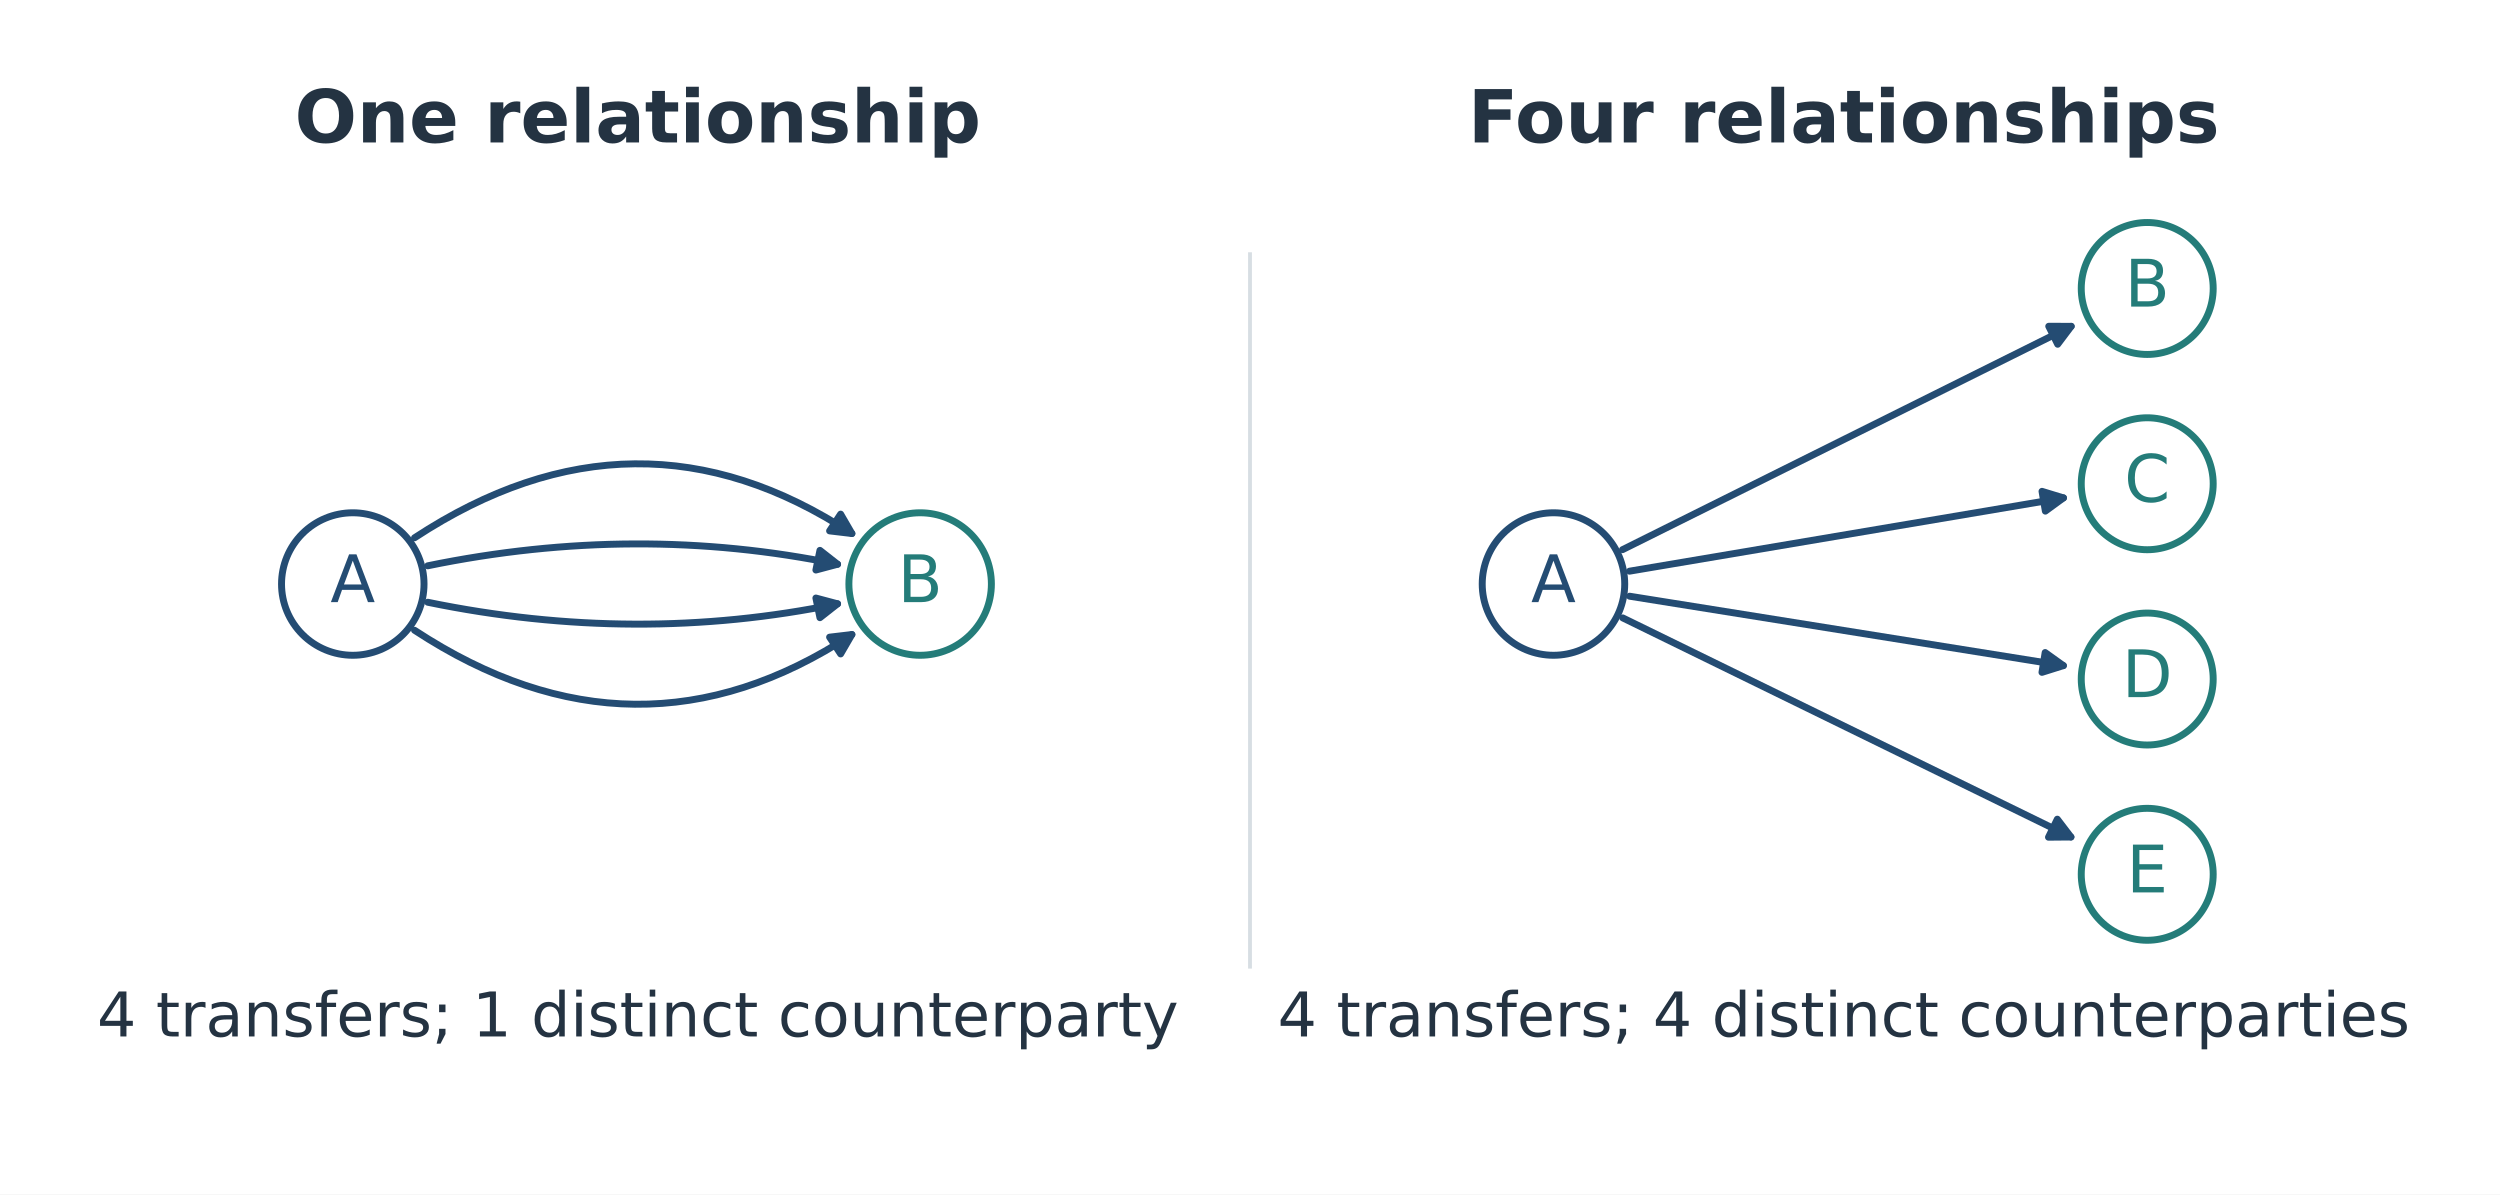
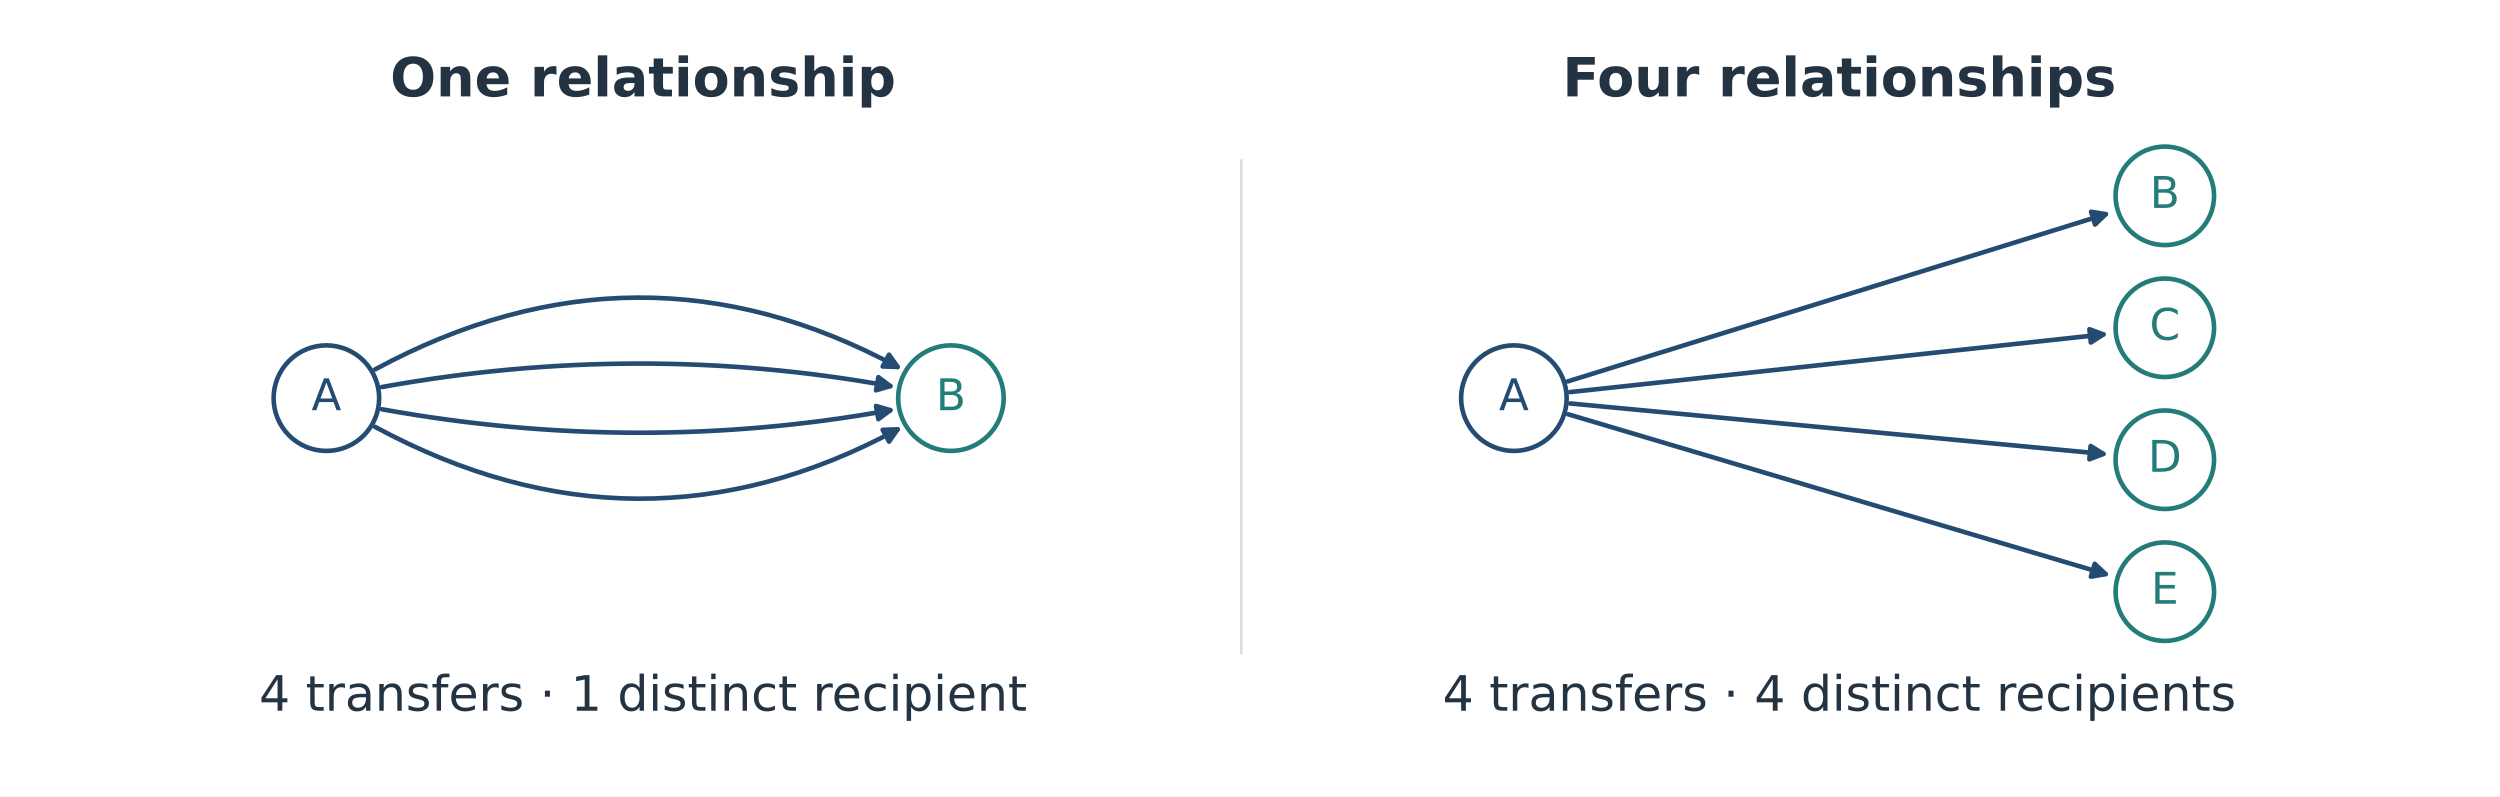
- <svg xmlns="http://www.w3.org/2000/svg" width="648pt" height="309.6pt" viewBox="0 0 648 309.6" version="1.1">
+ <svg xmlns="http://www.w3.org/2000/svg" width="972pt" height="309.6pt" viewBox="0 0 972 309.6" version="1.1">
  <defs>
    <style type="text/css">*{stroke-linejoin: round; stroke-linecap: butt}</style>
  </defs>
  <g id="figure_1">
    <g id="patch_1">
-       <path d="M 0 309.6  L 648 309.6  L 648 0  L 0 0  z " style="fill: #ffffff" />
+       <path d="M 0 309.6  L 972 309.6  L 972 0  L 0 0  z " style="fill: #ffffff" />
    </g>
    <g id="axes_1">
      <g id="patch_2">
-         <path d="M 107.451 139.395  Q 164.971 101.599 220.809 138.291  " clip-path="url(#p87b1319fe8)" style="fill: none; stroke: #244c73; stroke-width: 1.8; stroke-linecap: round" />
-         <path d="M 217.891 133.263  L 220.809 138.291  L 215.035 137.608  z " clip-path="url(#p87b1319fe8)" style="fill: #244c73; stroke: #244c73; stroke-width: 1.8; stroke-linecap: round" />
+         <path d="M 145.844 143.622  Q 248.308 88.277 349 142.663  " clip-path="url(#pd4bbf40b6b)" style="fill: none; stroke: #244c73; stroke-width: 1.8; stroke-linecap: round" />
+         <path d="M 345.661 137.904  L 349 142.663  L 343.189 142.479  z " clip-path="url(#pd4bbf40b6b)" style="fill: #244c73; stroke: #244c73; stroke-width: 1.8; stroke-linecap: round" />
      </g>
      <g id="patch_3">
-         <path d="M 110.877 146.657  Q 164.973 135.514 217.098 146.252  " clip-path="url(#p87b1319fe8)" style="fill: none; stroke: #244c73; stroke-width: 1.8; stroke-linecap: round" />
-         <path d="M 212.53 142.656  L 217.098 146.252  L 211.48 147.749  z " clip-path="url(#p87b1319fe8)" style="fill: #244c73; stroke: #244c73; stroke-width: 1.8; stroke-linecap: round" />
+         <path d="M 148.468 150.477  Q 248.309 132.413 346.17 150.118  " clip-path="url(#pd4bbf40b6b)" style="fill: none; stroke: #244c73; stroke-width: 1.8; stroke-linecap: round" />
+         <path d="M 341.516 146.634  L 346.17 150.118  L 340.59 151.751  z " clip-path="url(#pd4bbf40b6b)" style="fill: #244c73; stroke: #244c73; stroke-width: 1.8; stroke-linecap: round" />
      </g>
      <g id="patch_4">
-         <path d="M 110.877 156.103  Q 164.973 167.246 217.098 156.508  " clip-path="url(#p87b1319fe8)" style="fill: none; stroke: #244c73; stroke-width: 1.8; stroke-linecap: round" />
-         <path d="M 211.48 155.011  L 217.098 156.508  L 212.53 160.104  z " clip-path="url(#p87b1319fe8)" style="fill: #244c73; stroke: #244c73; stroke-width: 1.8; stroke-linecap: round" />
+         <path d="M 148.468 159.123  Q 248.309 177.187 346.17 159.482  " clip-path="url(#pd4bbf40b6b)" style="fill: none; stroke: #244c73; stroke-width: 1.8; stroke-linecap: round" />
+         <path d="M 340.59 157.849  L 346.17 159.482  L 341.516 162.966  z " clip-path="url(#pd4bbf40b6b)" style="fill: #244c73; stroke: #244c73; stroke-width: 1.8; stroke-linecap: round" />
      </g>
      <g id="patch_5">
-         <path d="M 107.451 163.365  Q 164.971 201.161 220.809 164.469  " clip-path="url(#p87b1319fe8)" style="fill: none; stroke: #244c73; stroke-width: 1.8; stroke-linecap: round" />
-         <path d="M 215.035 165.152  L 220.809 164.469  L 217.891 169.497  z " clip-path="url(#p87b1319fe8)" style="fill: #244c73; stroke: #244c73; stroke-width: 1.8; stroke-linecap: round" />
+         <path d="M 145.844 165.978  Q 248.308 221.323 349 166.937  " clip-path="url(#pd4bbf40b6b)" style="fill: none; stroke: #244c73; stroke-width: 1.8; stroke-linecap: round" />
+         <path d="M 343.189 167.121  L 349 166.937  L 345.661 171.696  z " clip-path="url(#pd4bbf40b6b)" style="fill: #244c73; stroke: #244c73; stroke-width: 1.8; stroke-linecap: round" />
      </g>
      <g id="patch_6">
-         <path d="M 420.566 142.467  Q 479.609 113.077 536.85 84.583  " clip-path="url(#p87b1319fe8)" style="fill: none; stroke: #244c73; stroke-width: 1.8; stroke-linecap: round" />
-         <path d="M 531.036 84.573  L 536.85 84.583  L 533.354 89.228  z " clip-path="url(#p87b1319fe8)" style="fill: #244c73; stroke: #244c73; stroke-width: 1.8; stroke-linecap: round" />
+         <path d="M 609.611 148.269  Q 715.141 115.47 818.749 83.267  " clip-path="url(#pd4bbf40b6b)" style="fill: none; stroke: #244c73; stroke-width: 1.8; stroke-linecap: round" />
+         <path d="M 813.012 82.328  L 818.749 83.267  L 814.555 87.293  z " clip-path="url(#pd4bbf40b6b)" style="fill: #244c73; stroke: #244c73; stroke-width: 1.8; stroke-linecap: round" />
      </g>
      <g id="patch_7">
-         <path d="M 422.381 148.049  Q 479.608 138.384 534.851 129.054  " clip-path="url(#p87b1319fe8)" style="fill: none; stroke: #244c73; stroke-width: 1.8; stroke-linecap: round" />
-         <path d="M 529.291 127.357  L 534.851 129.054  L 530.157 132.484  z " clip-path="url(#p87b1319fe8)" style="fill: #244c73; stroke: #244c73; stroke-width: 1.8; stroke-linecap: round" />
+         <path d="M 610.469 152.436  Q 715.139 141.12 817.809 130.021  " clip-path="url(#pd4bbf40b6b)" style="fill: none; stroke: #244c73; stroke-width: 1.8; stroke-linecap: round" />
+         <path d="M 812.36 127.995  L 817.809 130.021  L 812.919 133.164  z " clip-path="url(#pd4bbf40b6b)" style="fill: #244c73; stroke: #244c73; stroke-width: 1.8; stroke-linecap: round" />
      </g>
      <g id="patch_8">
-         <path d="M 422.409 154.54  Q 479.612 163.692 534.828 172.527  " clip-path="url(#p87b1319fe8)" style="fill: none; stroke: #244c73; stroke-width: 1.8; stroke-linecap: round" />
-         <path d="M 530.104 169.138  L 534.828 172.527  L 529.282 174.273  z " clip-path="url(#p87b1319fe8)" style="fill: #244c73; stroke: #244c73; stroke-width: 1.8; stroke-linecap: round" />
+         <path d="M 610.5 156.872  Q 715.139 166.77 817.774 176.479  " clip-path="url(#pd4bbf40b6b)" style="fill: none; stroke: #244c73; stroke-width: 1.8; stroke-linecap: round" />
+         <path d="M 812.842 173.4  L 817.774 176.479  L 812.352 178.577  z " clip-path="url(#pd4bbf40b6b)" style="fill: #244c73; stroke: #244c73; stroke-width: 1.8; stroke-linecap: round" />
      </g>
      <g id="patch_9">
-         <path d="M 420.627 160.164  Q 479.61 189 536.786 216.952  " clip-path="url(#p87b1319fe8)" style="fill: none; stroke: #244c73; stroke-width: 1.8; stroke-linecap: round" />
-         <path d="M 533.256 212.333  L 536.786 216.952  L 530.972 217.004  z " clip-path="url(#p87b1319fe8)" style="fill: #244c73; stroke: #244c73; stroke-width: 1.8; stroke-linecap: round" />
+         <path d="M 609.689 161.07  Q 715.141 192.42 818.664 223.197  " clip-path="url(#pd4bbf40b6b)" style="fill: none; stroke: #244c73; stroke-width: 1.8; stroke-linecap: round" />
+         <path d="M 814.42 219.223  L 818.664 223.197  L 812.938 224.208  z " clip-path="url(#pd4bbf40b6b)" style="fill: #244c73; stroke: #244c73; stroke-width: 1.8; stroke-linecap: round" />
      </g>
      <g id="line2d_1">
-         <path d="M 324 250.56  L 324 65.88  " clip-path="url(#p87b1319fe8)" style="fill: none; stroke: #d7dee3; stroke-linecap: square" />
+         <path d="M 482.58 253.98  L 482.58 62.46  " clip-path="url(#pd4bbf40b6b)" style="fill: none; stroke: #d7dee3; stroke-linecap: square" />
      </g>
      <g id="text_1">
-         <text style="font-weight: 700; font-size: 19px; font-family: 'DejaVu Sans'; text-anchor: middle; fill: #243342" x="165.312" y="36.923" transform="rotate(-0 165.312 36.92281)">One relationship</text>
+         <text style="font-weight: 700; font-size: 21px; font-family: 'DejaVu Sans'; text-anchor: middle; fill: #243342" x="250.02" y="37.475" transform="rotate(-0 250.02 37.47469)">One relationship</text>
      </g>
      <g id="text_2">
-         <text style="font-weight: 700; font-size: 19px; font-family: 'DejaVu Sans'; text-anchor: middle; fill: #243342" x="477.9" y="36.923" transform="rotate(-0 477.9 36.92281)">Four relationships</text>
+         <text style="font-weight: 700; font-size: 21px; font-family: 'DejaVu Sans'; text-anchor: middle; fill: #243342" x="715.14" y="37.475" transform="rotate(-0 715.14 37.47469)">Four relationships</text>
      </g>
      <g id="text_3">
-         <text style="font-size: 16px; font-family: 'DejaVu Sans'; text-anchor: middle; fill: #243342" x="165.312" y="268.655" transform="rotate(-0 165.312 268.655)">4 transfers; 1 distinct counterparty</text>
+         <text style="font-size: 19px; font-family: 'DejaVu Sans'; text-anchor: middle; fill: #243342" x="250.02" y="276.323" transform="rotate(-0 250.02 276.3228)">4 transfers · 1 distinct recipient</text>
      </g>
      <g id="text_4">
-         <text style="font-size: 16px; font-family: 'DejaVu Sans'; text-anchor: middle; fill: #243342" x="477.9" y="268.655" transform="rotate(-0 477.9 268.655)">4 transfers; 4 distinct counterparties</text>
+         <text style="font-size: 19px; font-family: 'DejaVu Sans'; text-anchor: middle; fill: #243342" x="715.14" y="276.323" transform="rotate(-0 715.14 276.3228)">4 transfers · 4 distinct recipients</text>
      </g>
      <g id="patch_10">
-         <path d="M 91.44 169.848  C 96.338 169.848 101.036 167.902 104.499 164.439  C 107.962 160.976 109.908 156.278 109.908 151.38  C 109.908 146.482 107.962 141.784 104.499 138.321  C 101.036 134.858 96.338 132.912 91.44 132.912  C 86.542 132.912 81.844 134.858 78.381 138.321  C 74.918 141.784 72.972 146.482 72.972 151.38  C 72.972 156.278 74.918 160.976 78.381 164.439  C 81.844 167.902 86.542 169.848 91.44 169.848  z " clip-path="url(#p87b1319fe8)" style="fill: #ffffff; stroke: #244c73; stroke-width: 1.8; stroke-linejoin: miter" />
+         <path d="M 126.9 175.32  C 132.342 175.32 137.562 173.158 141.41 169.31  C 145.258 165.462 147.42 160.242 147.42 154.8  C 147.42 149.358 145.258 144.138 141.41 140.29  C 137.562 136.442 132.342 134.28 126.9 134.28  C 121.458 134.28 116.238 136.442 112.39 140.29  C 108.542 144.138 106.38 149.358 106.38 154.8  C 106.38 160.242 108.542 165.462 112.39 169.31  C 116.238 173.158 121.458 175.32 126.9 175.32  z " clip-path="url(#pd4bbf40b6b)" style="fill: #ffffff; stroke: #244c73; stroke-width: 1.8; stroke-linejoin: miter" />
      </g>
      <g id="patch_11">
-         <path d="M 238.5 169.848  C 243.398 169.848 248.096 167.902 251.559 164.439  C 255.022 160.976 256.968 156.278 256.968 151.38  C 256.968 146.482 255.022 141.784 251.559 138.321  C 248.096 134.858 243.398 132.912 238.5 132.912  C 233.602 132.912 228.904 134.858 225.441 138.321  C 221.978 141.784 220.032 146.482 220.032 151.38  C 220.032 156.278 221.978 160.976 225.441 164.439  C 228.904 167.902 233.602 169.848 238.5 169.848  z " clip-path="url(#p87b1319fe8)" style="fill: #ffffff; stroke: #247c79; stroke-width: 1.8; stroke-linejoin: miter" />
+         <path d="M 369.72 175.32  C 375.162 175.32 380.382 173.158 384.23 169.31  C 388.078 165.462 390.24 160.242 390.24 154.8  C 390.24 149.358 388.078 144.138 384.23 140.29  C 380.382 136.442 375.162 134.28 369.72 134.28  C 364.278 134.28 359.058 136.442 355.21 140.29  C 351.362 144.138 349.2 149.358 349.2 154.8  C 349.2 160.242 351.362 165.462 355.21 169.31  C 359.058 173.158 364.278 175.32 369.72 175.32  z " clip-path="url(#pd4bbf40b6b)" style="fill: #ffffff; stroke: #247c79; stroke-width: 1.8; stroke-linejoin: miter" />
      </g>
      <g id="patch_12">
-         <path d="M 556.56 91.872  C 561.095 91.872 565.445 90.07 568.652 86.864  C 571.858 83.657 573.66 79.307 573.66 74.772  C 573.66 70.237 571.858 65.887 568.652 62.68  C 565.445 59.474 561.095 57.672 556.56 57.672  C 552.025 57.672 547.675 59.474 544.468 62.68  C 541.262 65.887 539.46 70.237 539.46 74.772  C 539.46 79.307 541.262 83.657 544.468 86.864  C 547.675 90.07 552.025 91.872 556.56 91.872  z " clip-path="url(#p87b1319fe8)" style="fill: #ffffff; stroke: #247c79; stroke-width: 1.8; stroke-linejoin: miter" />
+         <path d="M 841.68 95.292  C 846.759 95.292 851.631 93.274 855.223 89.683  C 858.814 86.091 860.832 81.219 860.832 76.14  C 860.832 71.061 858.814 66.189 855.223 62.597  C 851.631 59.006 846.759 56.988 841.68 56.988  C 836.601 56.988 831.729 59.006 828.137 62.597  C 824.546 66.189 822.528 71.061 822.528 76.14  C 822.528 81.219 824.546 86.091 828.137 89.683  C 831.729 93.274 836.601 95.292 841.68 95.292  z " clip-path="url(#pd4bbf40b6b)" style="fill: #ffffff; stroke: #247c79; stroke-width: 1.8; stroke-linejoin: miter" />
      </g>
      <g id="patch_13">
-         <path d="M 556.56 142.488  C 561.095 142.488 565.445 140.686 568.652 137.48  C 571.858 134.273 573.66 129.923 573.66 125.388  C 573.66 120.853 571.858 116.503 568.652 113.296  C 565.445 110.09 561.095 108.288 556.56 108.288  C 552.025 108.288 547.675 110.09 544.468 113.296  C 541.262 116.503 539.46 120.853 539.46 125.388  C 539.46 129.923 541.262 134.273 544.468 137.48  C 547.675 140.686 552.025 142.488 556.56 142.488  z " clip-path="url(#p87b1319fe8)" style="fill: #ffffff; stroke: #247c79; stroke-width: 1.8; stroke-linejoin: miter" />
+         <path d="M 841.68 146.592  C 846.759 146.592 851.631 144.574 855.223 140.983  C 858.814 137.391 860.832 132.519 860.832 127.44  C 860.832 122.361 858.814 117.489 855.223 113.897  C 851.631 110.306 846.759 108.288 841.68 108.288  C 836.601 108.288 831.729 110.306 828.137 113.897  C 824.546 117.489 822.528 122.361 822.528 127.44  C 822.528 132.519 824.546 137.391 828.137 140.983  C 831.729 144.574 836.601 146.592 841.68 146.592  z " clip-path="url(#pd4bbf40b6b)" style="fill: #ffffff; stroke: #247c79; stroke-width: 1.8; stroke-linejoin: miter" />
      </g>
      <g id="patch_14">
-         <path d="M 556.56 193.104  C 561.095 193.104 565.445 191.302 568.652 188.096  C 571.858 184.889 573.66 180.539 573.66 176.004  C 573.66 171.469 571.858 167.119 568.652 163.912  C 565.445 160.706 561.095 158.904 556.56 158.904  C 552.025 158.904 547.675 160.706 544.468 163.912  C 541.262 167.119 539.46 171.469 539.46 176.004  C 539.46 180.539 541.262 184.889 544.468 188.096  C 547.675 191.302 552.025 193.104 556.56 193.104  z " clip-path="url(#p87b1319fe8)" style="fill: #ffffff; stroke: #247c79; stroke-width: 1.8; stroke-linejoin: miter" />
+         <path d="M 841.68 197.892  C 846.759 197.892 851.631 195.874 855.223 192.283  C 858.814 188.691 860.832 183.819 860.832 178.74  C 860.832 173.661 858.814 168.789 855.223 165.197  C 851.631 161.606 846.759 159.588 841.68 159.588  C 836.601 159.588 831.729 161.606 828.137 165.197  C 824.546 168.789 822.528 173.661 822.528 178.74  C 822.528 183.819 824.546 188.691 828.137 192.283  C 831.729 195.874 836.601 197.892 841.68 197.892  z " clip-path="url(#pd4bbf40b6b)" style="fill: #ffffff; stroke: #247c79; stroke-width: 1.8; stroke-linejoin: miter" />
      </g>
      <g id="patch_15">
-         <path d="M 556.56 243.72  C 561.095 243.72 565.445 241.918 568.652 238.712  C 571.858 235.505 573.66 231.155 573.66 226.62  C 573.66 222.085 571.858 217.735 568.652 214.528  C 565.445 211.322 561.095 209.52 556.56 209.52  C 552.025 209.52 547.675 211.322 544.468 214.528  C 541.262 217.735 539.46 222.085 539.46 226.62  C 539.46 231.155 541.262 235.505 544.468 238.712  C 547.675 241.918 552.025 243.72 556.56 243.72  z " clip-path="url(#p87b1319fe8)" style="fill: #ffffff; stroke: #247c79; stroke-width: 1.8; stroke-linejoin: miter" />
+         <path d="M 841.68 249.192  C 846.759 249.192 851.631 247.174 855.223 243.583  C 858.814 239.991 860.832 235.119 860.832 230.04  C 860.832 224.961 858.814 220.089 855.223 216.497  C 851.631 212.906 846.759 210.888 841.68 210.888  C 836.601 210.888 831.729 212.906 828.137 216.497  C 824.546 220.089 822.528 224.961 822.528 230.04  C 822.528 235.119 824.546 239.991 828.137 243.583  C 831.729 247.174 836.601 249.192 841.68 249.192  z " clip-path="url(#pd4bbf40b6b)" style="fill: #ffffff; stroke: #247c79; stroke-width: 1.8; stroke-linejoin: miter" />
      </g>
      <g id="patch_16">
-         <path d="M 402.66 169.848  C 407.558 169.848 412.256 167.902 415.719 164.439  C 419.182 160.976 421.128 156.278 421.128 151.38  C 421.128 146.482 419.182 141.784 415.719 138.321  C 412.256 134.858 407.558 132.912 402.66 132.912  C 397.762 132.912 393.064 134.858 389.601 138.321  C 386.138 141.784 384.192 146.482 384.192 151.38  C 384.192 156.278 386.138 160.976 389.601 164.439  C 393.064 167.902 397.762 169.848 402.66 169.848  z " clip-path="url(#p87b1319fe8)" style="fill: #ffffff; stroke: #244c73; stroke-width: 1.8; stroke-linejoin: miter" />
+         <path d="M 588.6 175.32  C 594.042 175.32 599.262 173.158 603.11 169.31  C 606.958 165.462 609.12 160.242 609.12 154.8  C 609.12 149.358 606.958 144.138 603.11 140.29  C 599.262 136.442 594.042 134.28 588.6 134.28  C 583.158 134.28 577.938 136.442 574.09 140.29  C 570.242 144.138 568.08 149.358 568.08 154.8  C 568.08 160.242 570.242 165.462 574.09 169.31  C 577.938 173.158 583.158 175.32 588.6 175.32  z " clip-path="url(#pd4bbf40b6b)" style="fill: #ffffff; stroke: #244c73; stroke-width: 1.8; stroke-linejoin: miter" />
      </g>
      <g id="text_5">
-         <text style="font-size: 17px; font-family: 'DejaVu Sans'; text-anchor: middle; fill: #244c73" x="91.44" y="156.071" transform="rotate(-0 91.44 156.0709)">A</text>
+         <text style="font-size: 17px; font-family: 'DejaVu Sans'; text-anchor: middle; fill: #244c73" x="126.9" y="159.491" transform="rotate(-0 126.9 159.4909)">A</text>
      </g>
      <g id="text_6">
-         <text style="font-size: 17px; font-family: 'DejaVu Sans'; text-anchor: middle; fill: #247c79" x="238.5" y="156.071" transform="rotate(-0 238.5 156.0709)">B</text>
+         <text style="font-size: 17px; font-family: 'DejaVu Sans'; text-anchor: middle; fill: #247c79" x="369.72" y="159.491" transform="rotate(-0 369.72 159.4909)">B</text>
      </g>
      <g id="text_7">
-         <text style="font-size: 17px; font-family: 'DejaVu Sans'; text-anchor: middle; fill: #247c79" x="556.56" y="79.463" transform="rotate(-0 556.56 79.46294)">B</text>
+         <text style="font-size: 17px; font-family: 'DejaVu Sans'; text-anchor: middle; fill: #247c79" x="841.68" y="80.831" transform="rotate(-0 841.68 80.83094)">B</text>
      </g>
      <g id="text_8">
-         <text style="font-size: 17px; font-family: 'DejaVu Sans'; text-anchor: middle; fill: #247c79" x="556.56" y="130.079" transform="rotate(-0 556.56 130.0789)">C</text>
+         <text style="font-size: 17px; font-family: 'DejaVu Sans'; text-anchor: middle; fill: #247c79" x="841.68" y="132.131" transform="rotate(-0 841.68 132.1309)">C</text>
      </g>
      <g id="text_9">
-         <text style="font-size: 17px; font-family: 'DejaVu Sans'; text-anchor: middle; fill: #247c79" x="556.56" y="180.695" transform="rotate(-0 556.56 180.6949)">D</text>
+         <text style="font-size: 17px; font-family: 'DejaVu Sans'; text-anchor: middle; fill: #247c79" x="841.68" y="183.431" transform="rotate(-0 841.68 183.4309)">D</text>
      </g>
      <g id="text_10">
-         <text style="font-size: 17px; font-family: 'DejaVu Sans'; text-anchor: middle; fill: #247c79" x="556.56" y="231.311" transform="rotate(-0 556.56 231.3109)">E</text>
+         <text style="font-size: 17px; font-family: 'DejaVu Sans'; text-anchor: middle; fill: #247c79" x="841.68" y="234.731" transform="rotate(-0 841.68 234.7309)">E</text>
      </g>
      <g id="text_11">
-         <text style="font-size: 17px; font-family: 'DejaVu Sans'; text-anchor: middle; fill: #244c73" x="402.66" y="156.071" transform="rotate(-0 402.66 156.0709)">A</text>
+         <text style="font-size: 17px; font-family: 'DejaVu Sans'; text-anchor: middle; fill: #244c73" x="588.6" y="159.491" transform="rotate(-0 588.6 159.4909)">A</text>
      </g>
    </g>
  </g>
  <defs>
-     <clipPath id="p87b1319fe8">
-       <rect x="16.2" y="7.74" width="615.6" height="294.12" />
+     <clipPath id="pd4bbf40b6b">
+       <rect x="24.3" y="7.74" width="923.4" height="294.12" />
    </clipPath>
  </defs>
</svg>
